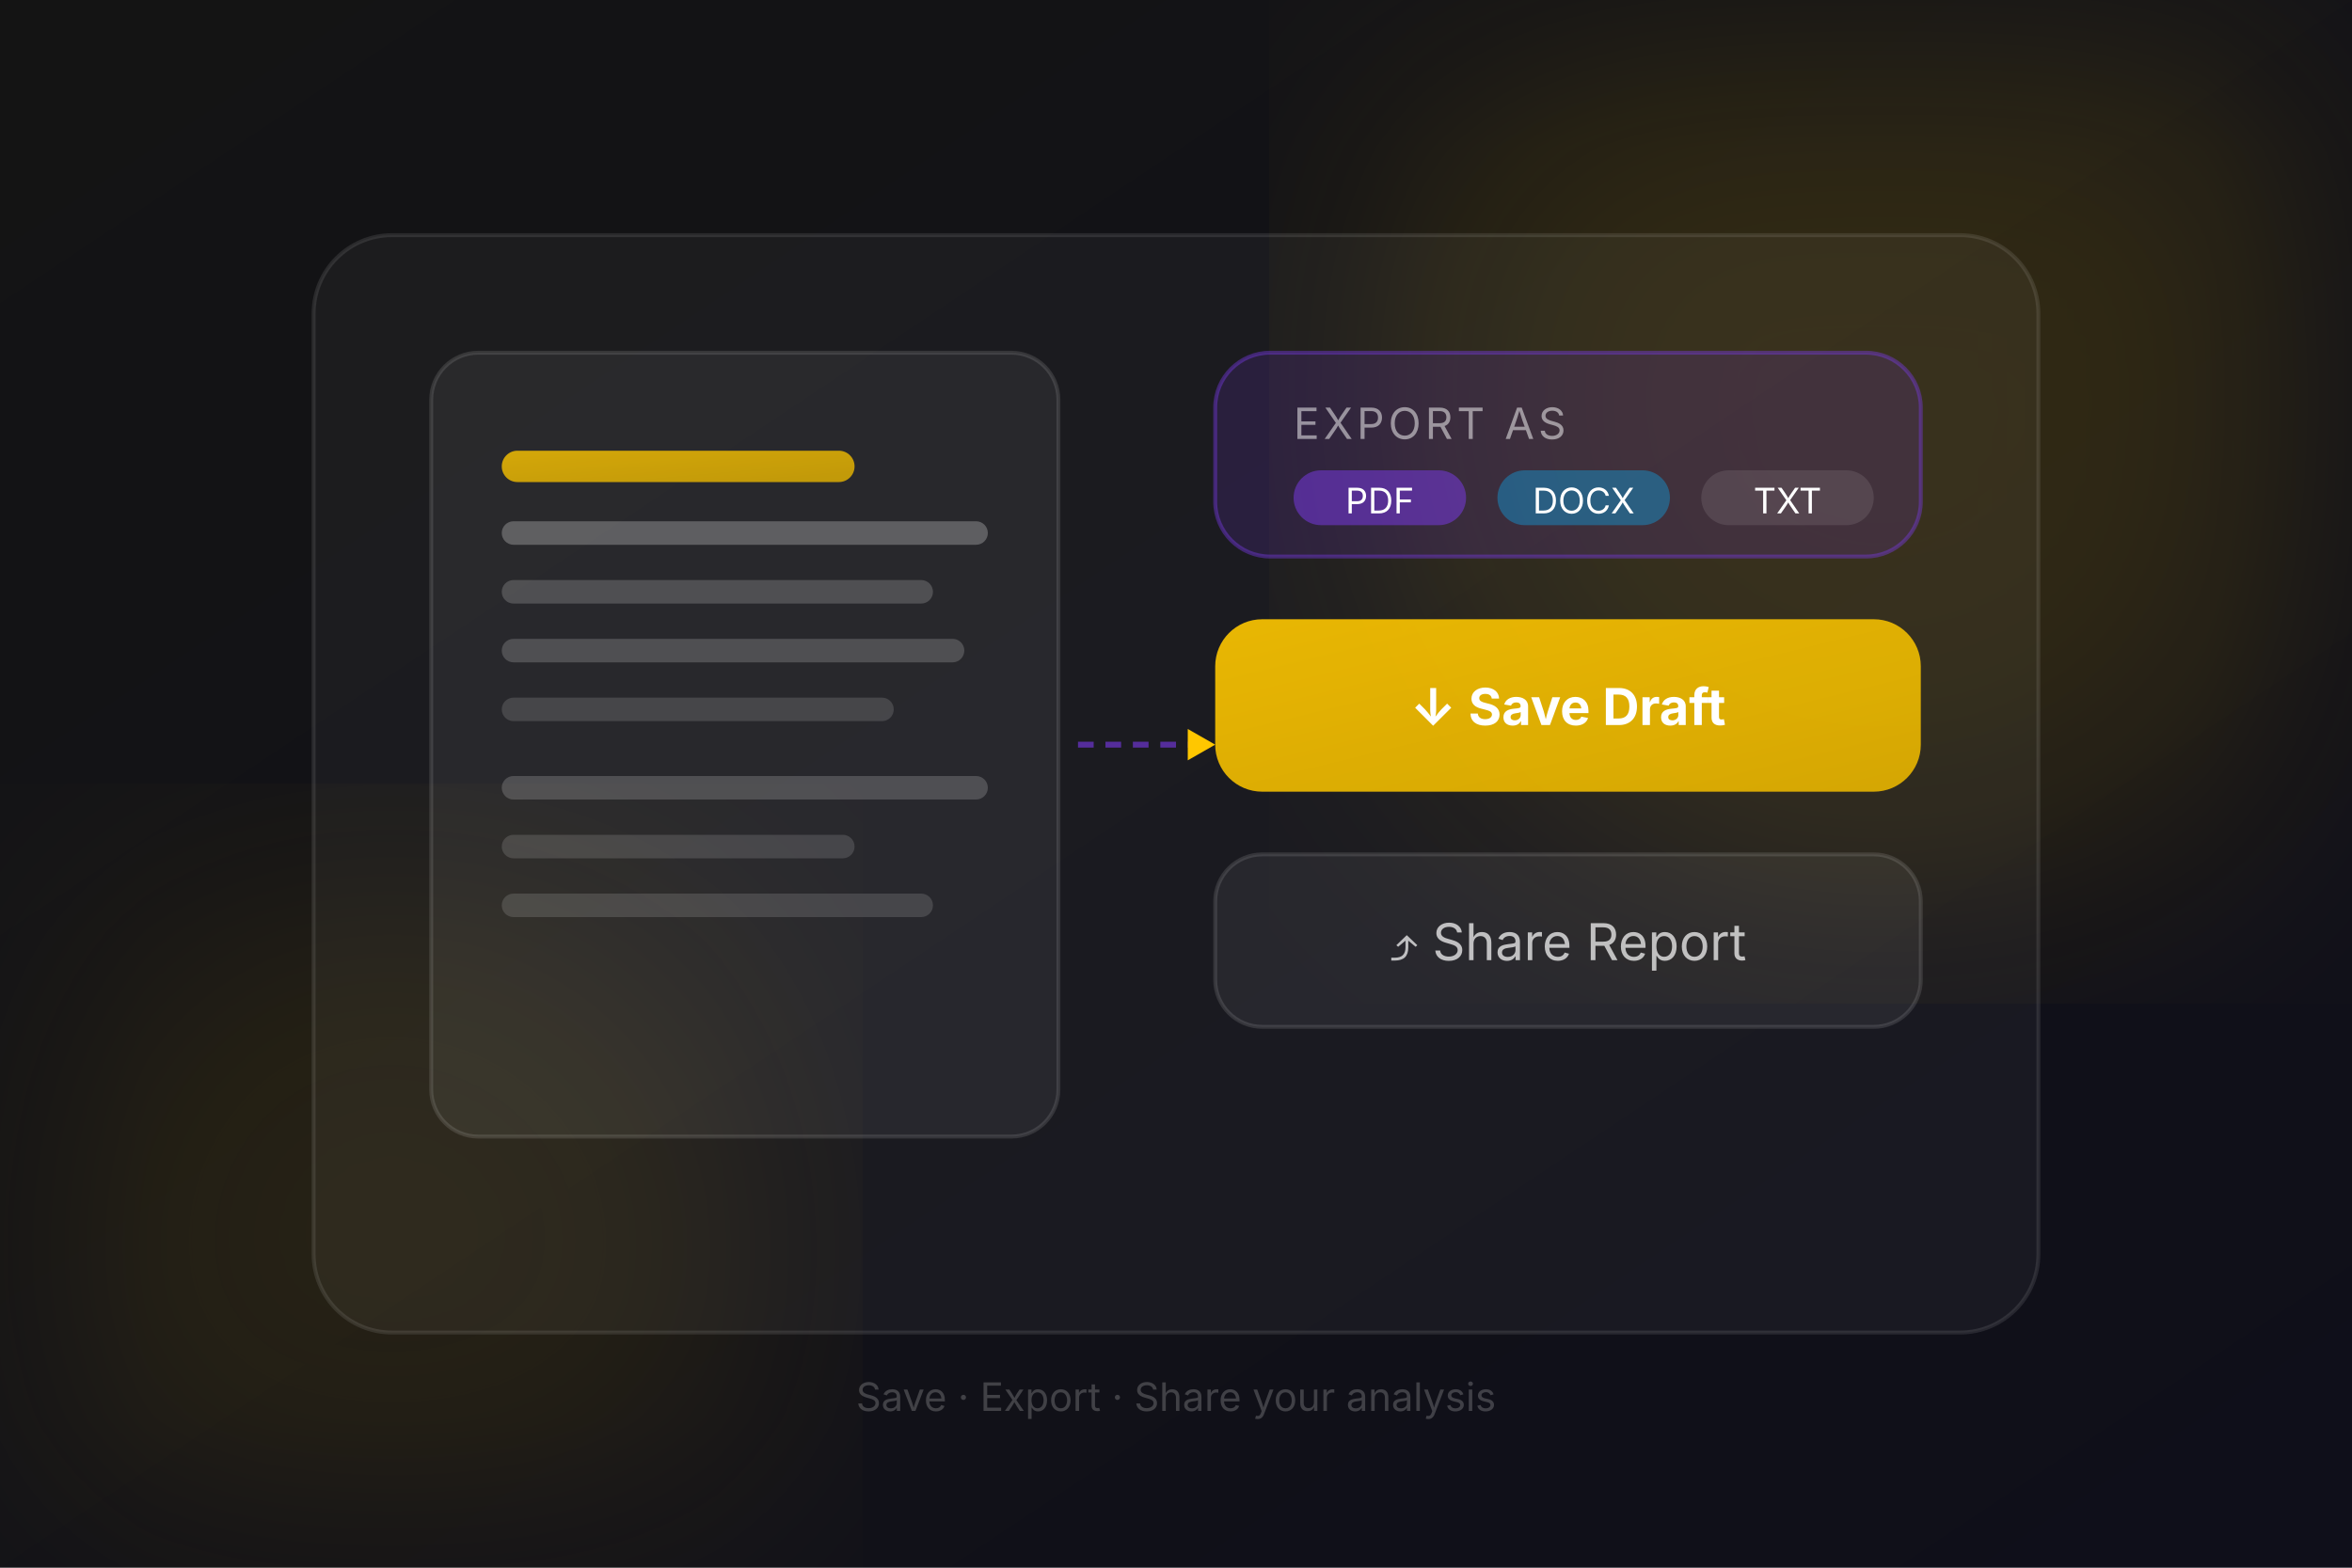
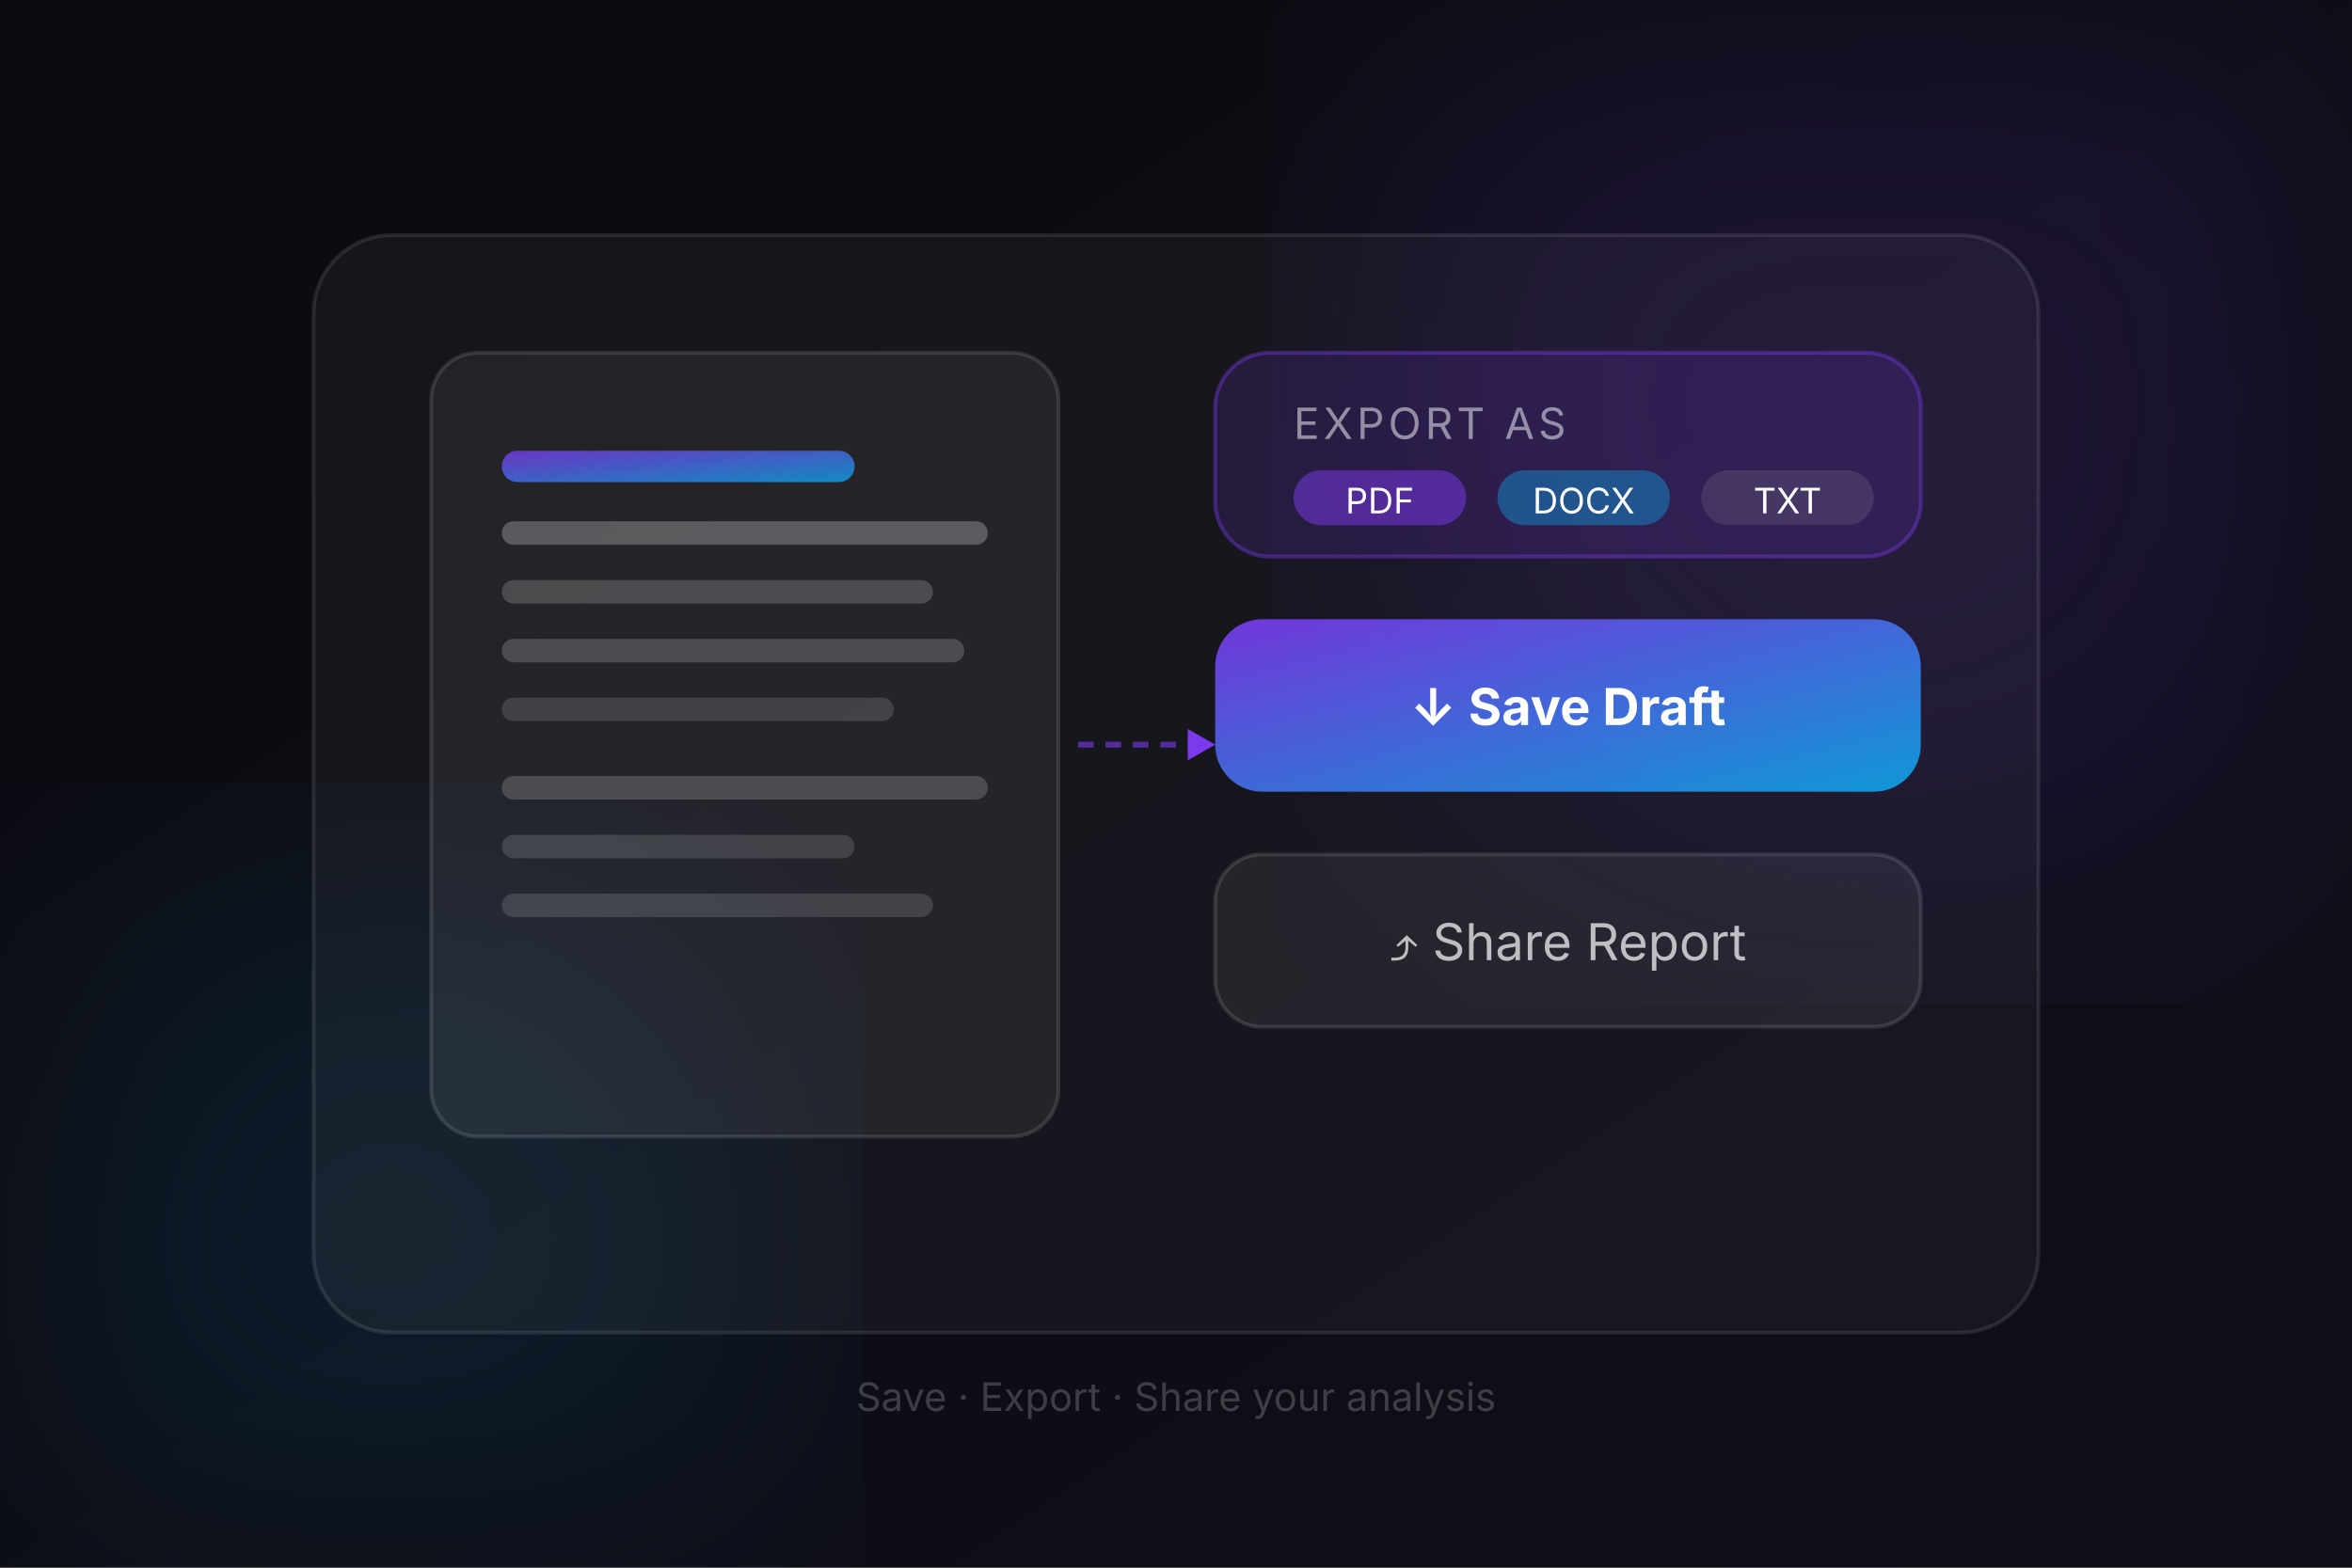
<svg xmlns="http://www.w3.org/2000/svg" viewBox="0 0 600 400" width="600" height="400">
  <defs>
    <linearGradient id="bg" x1="0%" y1="0%" x2="100%" y2="100%">
-       <stop offset="0%" style="stop-color:#141414" />
+       <stop offset="0%" style="stop-color:#0a0a0f" />
      <stop offset="100%" style="stop-color:#0f0f1a" />
    </linearGradient>
    <linearGradient id="purple" x1="0%" y1="0%" x2="100%" y2="100%">
-       <stop offset="0%" style="stop-color:#FFC700" />
-       <stop offset="100%" style="stop-color:#E6B400" />
+       <stop offset="0%" style="stop-color:#7c3aed" />
+       <stop offset="100%" style="stop-color:#0ea5e9" />
    </linearGradient>
    <filter id="blur1">
      <feGaussianBlur stdDeviation="40" />
    </filter>
  </defs>
  <rect width="600" height="400" fill="url(#bg)" />
-   <circle cx="480" cy="100" r="130" fill="#FFC700" opacity="0.13" filter="url(#blur1)" />
-   <circle cx="100" cy="320" r="100" fill="#E6B400" opacity="0.1" filter="url(#blur1)" />
+   <circle cx="480" cy="100" r="130" fill="#7c3aed" opacity="0.13" filter="url(#blur1)" />
+   <circle cx="100" cy="320" r="100" fill="#0ea5e9" opacity="0.1" filter="url(#blur1)" />
  <rect x="80" y="60" width="440" height="280" rx="20" fill="rgba(255,255,255,0.04)" stroke="rgba(255,255,255,0.1)" stroke-width="1" />
  <rect x="110" y="90" width="160" height="200" rx="12" fill="rgba(255,255,255,0.06)" stroke="rgba(255,255,255,0.12)" stroke-width="1" />
  <rect x="128" y="115" width="90" height="8" rx="4" fill="url(#purple)" opacity="0.8" />
  <rect x="128" y="133" width="124" height="6" rx="3" fill="rgba(255,255,255,0.25)" />
  <rect x="128" y="148" width="110" height="6" rx="3" fill="rgba(255,255,255,0.18)" />
  <rect x="128" y="163" width="118" height="6" rx="3" fill="rgba(255,255,255,0.18)" />
  <rect x="128" y="178" width="100" height="6" rx="3" fill="rgba(255,255,255,0.14)" />
  <rect x="128" y="198" width="124" height="6" rx="3" fill="rgba(255,255,255,0.18)" />
  <rect x="128" y="213" width="90" height="6" rx="3" fill="rgba(255,255,255,0.14)" />
  <rect x="128" y="228" width="110" height="6" rx="3" fill="rgba(255,255,255,0.14)" />
  <rect x="310" y="90" width="180" height="52" rx="14" fill="rgba(124,58,237,0.15)" stroke="rgba(124,58,237,0.4)" stroke-width="1" />
  <text x="330" y="112" font-family="Inter,sans-serif" font-size="11" fill="rgba(255,255,255,0.5)" letter-spacing="1">EXPORT AS</text>
  <rect x="330" y="120" width="44" height="14" rx="7" fill="rgba(124,58,237,0.5)" />
  <text x="352" y="131" font-family="Inter,sans-serif" font-size="9" fill="white" text-anchor="middle">PDF</text>
  <rect x="382" y="120" width="44" height="14" rx="7" fill="rgba(14,165,233,0.4)" />
  <text x="404" y="131" font-family="Inter,sans-serif" font-size="9" fill="white" text-anchor="middle">DOCX</text>
  <rect x="434" y="120" width="44" height="14" rx="7" fill="rgba(255,255,255,0.1)" />
  <text x="456" y="131" font-family="Inter,sans-serif" font-size="9" fill="white" text-anchor="middle">TXT</text>
  <rect x="310" y="158" width="180" height="44" rx="12" fill="url(#purple)" opacity="0.9" />
  <text x="400" y="185" font-family="Inter,sans-serif" font-size="13" font-weight="700" fill="white" text-anchor="middle">↓  Save Draft</text>
  <rect x="310" y="218" width="180" height="44" rx="12" fill="rgba(255,255,255,0.06)" stroke="rgba(255,255,255,0.12)" stroke-width="1" />
  <text x="400" y="245" font-family="Inter,sans-serif" font-size="13" fill="rgba(255,255,255,0.7)" text-anchor="middle">⤴  Share Report</text>
  <line x1="275" y1="190" x2="305" y2="190" stroke="rgba(124,58,237,0.6)" stroke-width="1.5" stroke-dasharray="4,3" />
-   <polygon points="303,186 310,190 303,194" fill="#FFC700" />
+   <polygon points="303,186 310,190 303,194" fill="#7c3aed" />
  <text x="300" y="360" font-family="Inter,sans-serif" font-size="10" fill="rgba(255,255,255,0.2)" text-anchor="middle">Save · Export · Share your analysis</text>
</svg>
